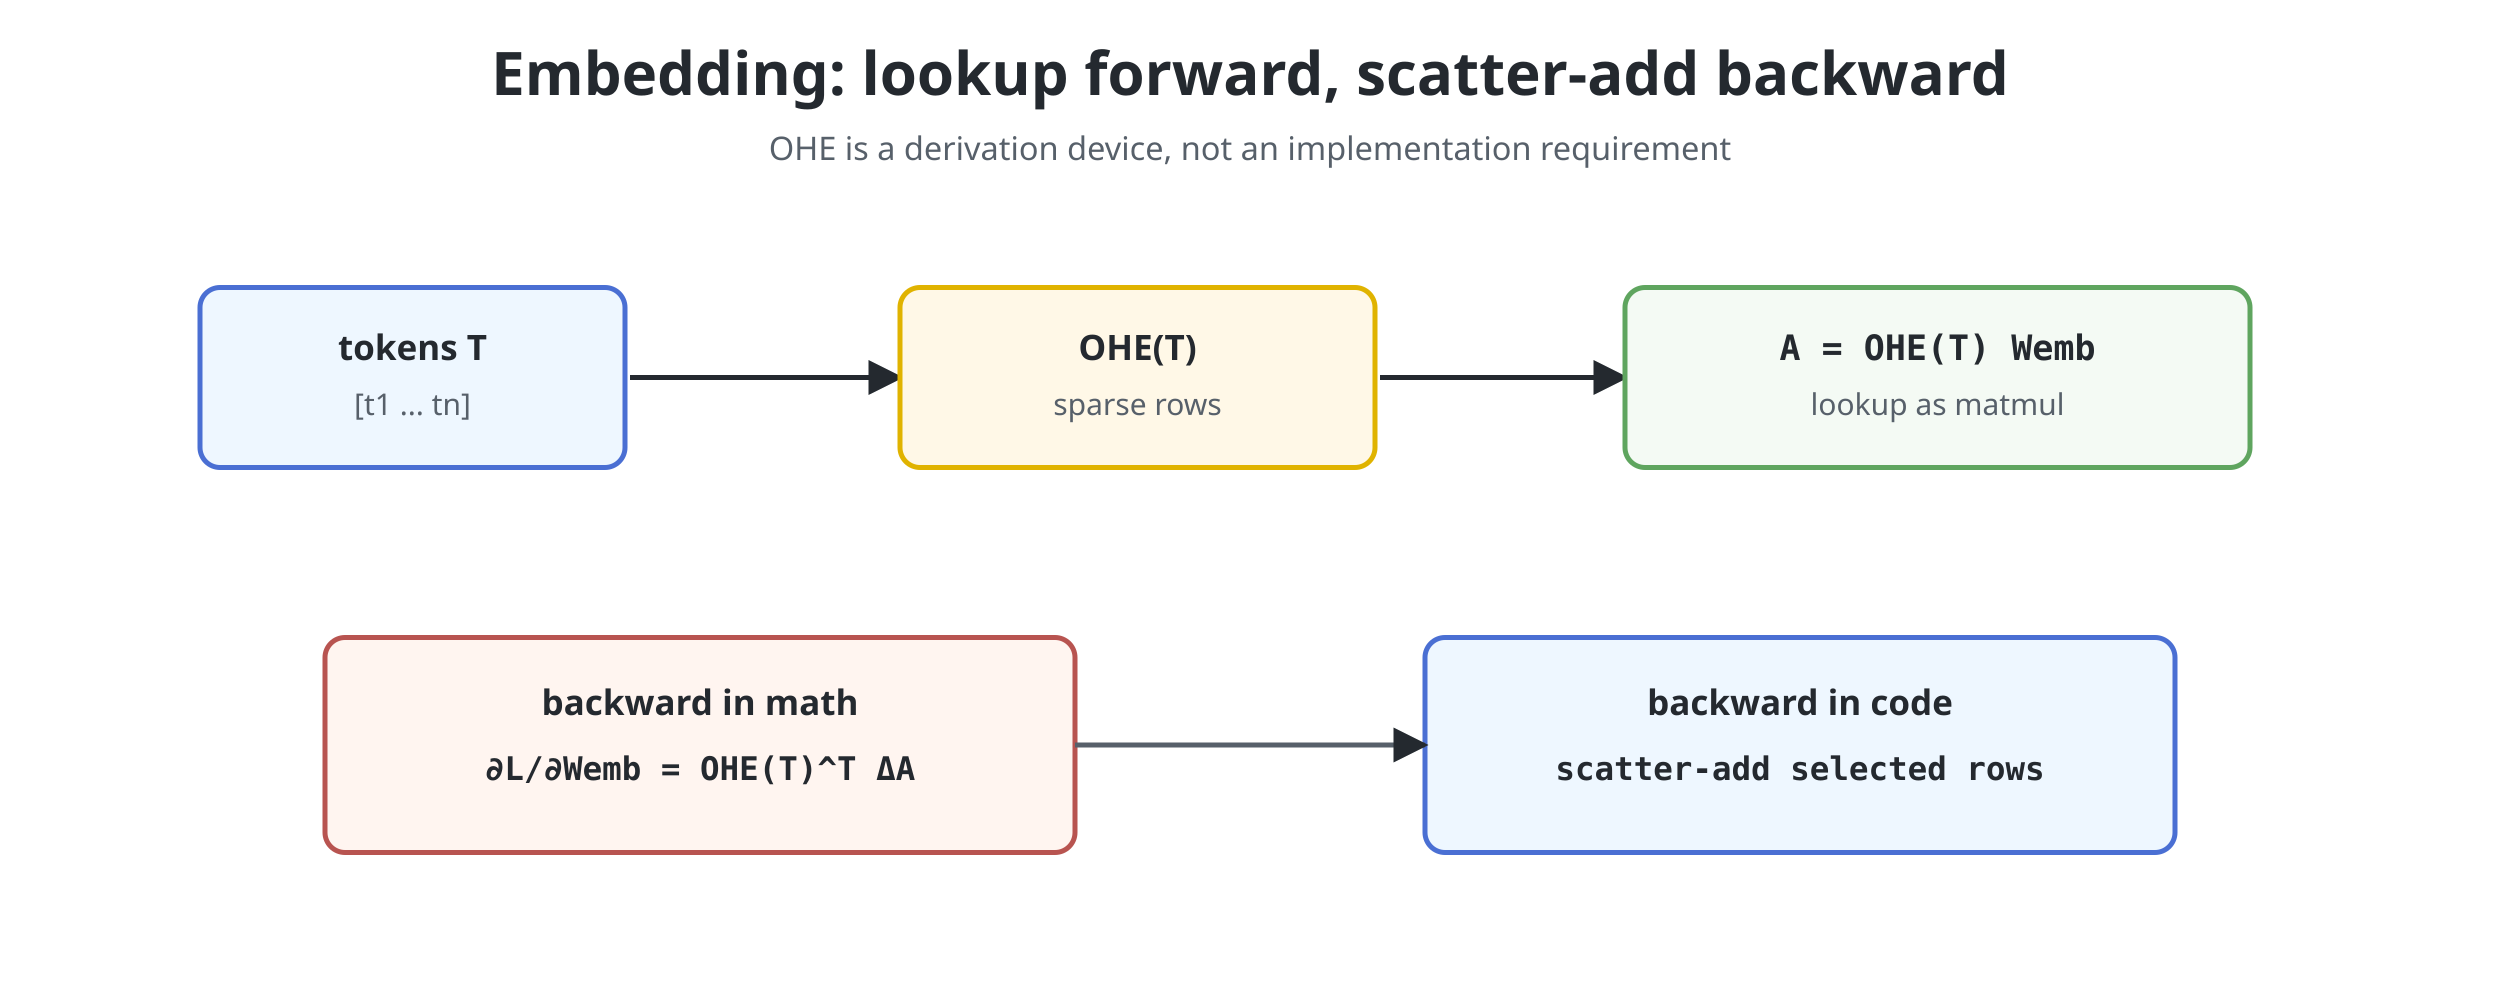
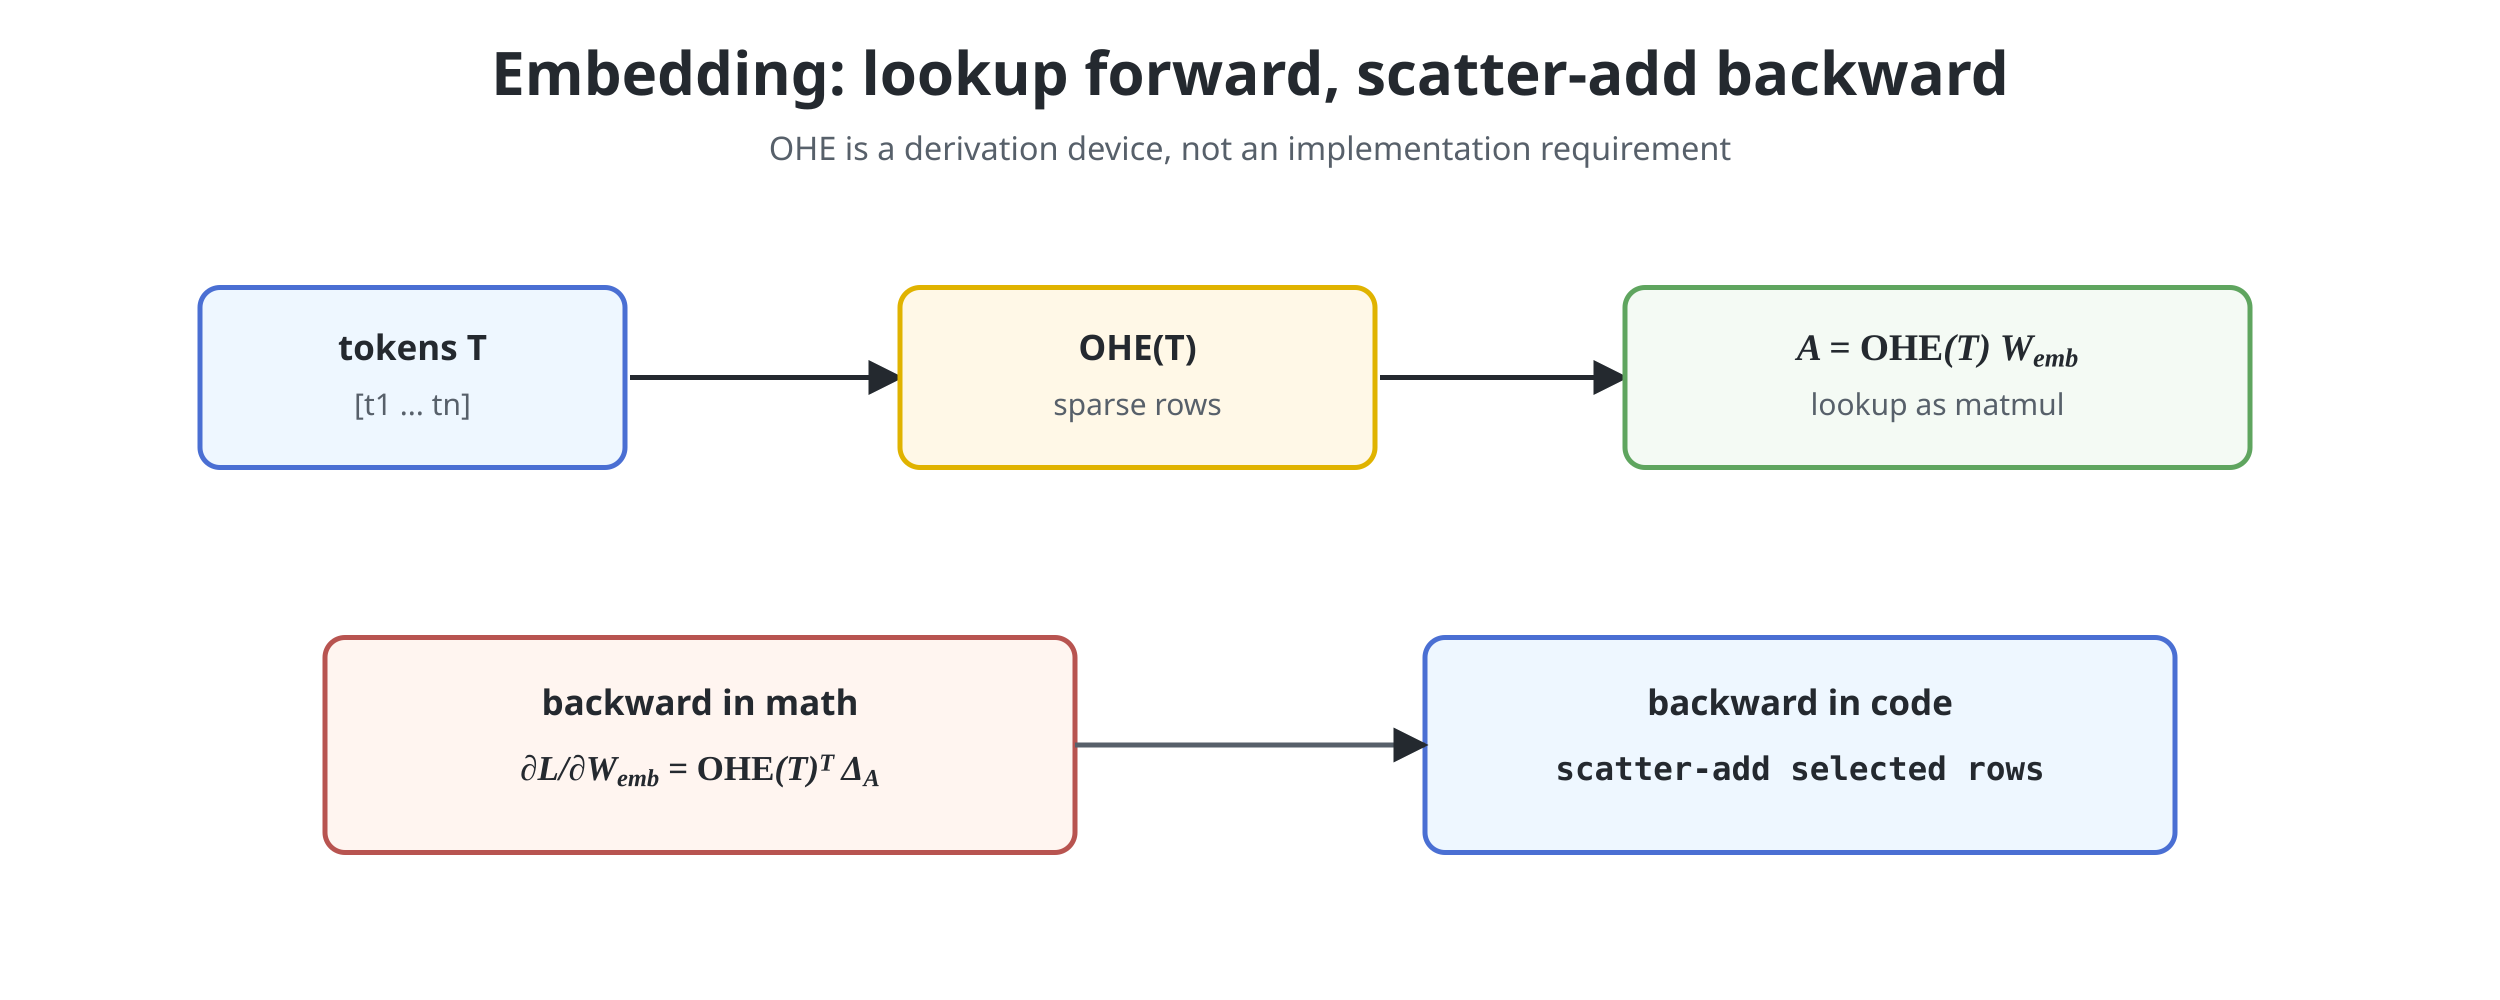
<svg xmlns="http://www.w3.org/2000/svg" viewBox="0 0 1000 400">
  <defs>
    <marker id="arrow" viewBox="0 0 10 10" refX="9" refY="5" markerWidth="7" markerHeight="7" orient="auto-start-reverse">
      <path d="M 0 0 L 10 5 L 0 10 z" fill="#24292f" />
    </marker>
  </defs>
  <rect x="0" y="0" width="1000" height="400" fill="#ffffff" />
  <text x="500" y="38" text-anchor="middle" font-family="sans-serif" font-size="24" font-weight="700" fill="#24292f">Embedding: lookup forward, scatter-add backward</text>
  <text x="500" y="64" text-anchor="middle" font-family="sans-serif" font-size="13" font-weight="400" fill="#57606a">OHE is a derivation device, not an implementation requirement</text>
  <rect x="80" y="115" width="170" height="72" rx="8" fill="#eef7ff" stroke="#4a6fd3" stroke-width="2" />
  <text x="165" y="144" text-anchor="middle" font-family="sans-serif" font-size="14" font-weight="700" fill="#24292f">tokens T</text>
  <text x="165" y="166" text-anchor="middle" font-family="sans-serif" font-size="12" font-weight="400" fill="#57606a">[t1 ... tn]</text>
  <line x1="252" y1="151" x2="360" y2="151" stroke="#24292f" stroke-width="2" marker-end="url(#arrow)" />
  <rect x="360" y="115" width="190" height="72" rx="8" fill="#fff8e7" stroke="#e0b300" stroke-width="2" />
  <text x="455" y="144" text-anchor="middle" font-family="sans-serif" font-size="14" font-weight="700" fill="#24292f">OHE(T)</text>
  <text x="455" y="166" text-anchor="middle" font-family="sans-serif" font-size="12" font-weight="400" fill="#57606a">sparse rows</text>
  <line x1="552" y1="151" x2="650" y2="151" stroke="#24292f" stroke-width="2" marker-end="url(#arrow)" />
  <rect x="650" y="115" width="250" height="72" rx="8" fill="#f4faf4" stroke="#5fa55f" stroke-width="2" />
-   <text x="775" y="144" text-anchor="middle" font-family="monospace" font-size="14" font-weight="700" fill="#24292f">A = OHE(T) Wemb</text>
+   <text x="775" y="144" text-anchor="middle" font-family="Georgia, Times New Roman, serif" font-size="15" font-style="italic" font-weight="700" fill="#24292f">A = <tspan font-style="normal">OHE</tspan>(T) W<tspan baseline-shift="-25%" font-size="10.5">emb</tspan>
+   </text>
  <text x="775" y="166" text-anchor="middle" font-family="sans-serif" font-size="12" font-weight="400" fill="#57606a">lookup as matmul</text>
  <rect x="130" y="255" width="300" height="86" rx="8" fill="#fff5f0" stroke="#b85450" stroke-width="2" />
  <text x="280" y="286" text-anchor="middle" font-family="sans-serif" font-size="14" font-weight="700" fill="#24292f">backward in math</text>
-   <text x="280" y="312" text-anchor="middle" font-family="monospace" font-size="13" font-weight="600" fill="#24292f">∂L/∂Wemb = OHE(T)^T ΔA</text>
+   <text x="280" y="312" text-anchor="middle" font-family="Georgia, Times New Roman, serif" font-size="14" font-style="italic" font-weight="600" fill="#24292f">∂L/∂W<tspan baseline-shift="-25%" font-size="9.8">emb</tspan> = <tspan font-style="normal">OHE</tspan>(T)<tspan baseline-shift="38%" font-size="9.8">T</tspan> Δ<tspan baseline-shift="-25%" font-size="9.8">A</tspan>
+   </text>
  <rect x="570" y="255" width="300" height="86" rx="8" fill="#eef7ff" stroke="#4a6fd3" stroke-width="2" />
  <text x="720" y="286" text-anchor="middle" font-family="sans-serif" font-size="14" font-weight="700" fill="#24292f">backward in code</text>
  <text x="720" y="312" text-anchor="middle" font-family="monospace" font-size="13" font-weight="600" fill="#24292f">scatter-add selected rows</text>
  <line x1="430" y1="298" x2="570" y2="298" stroke="#57606a" stroke-width="2" marker-end="url(#arrow)" />
</svg>
